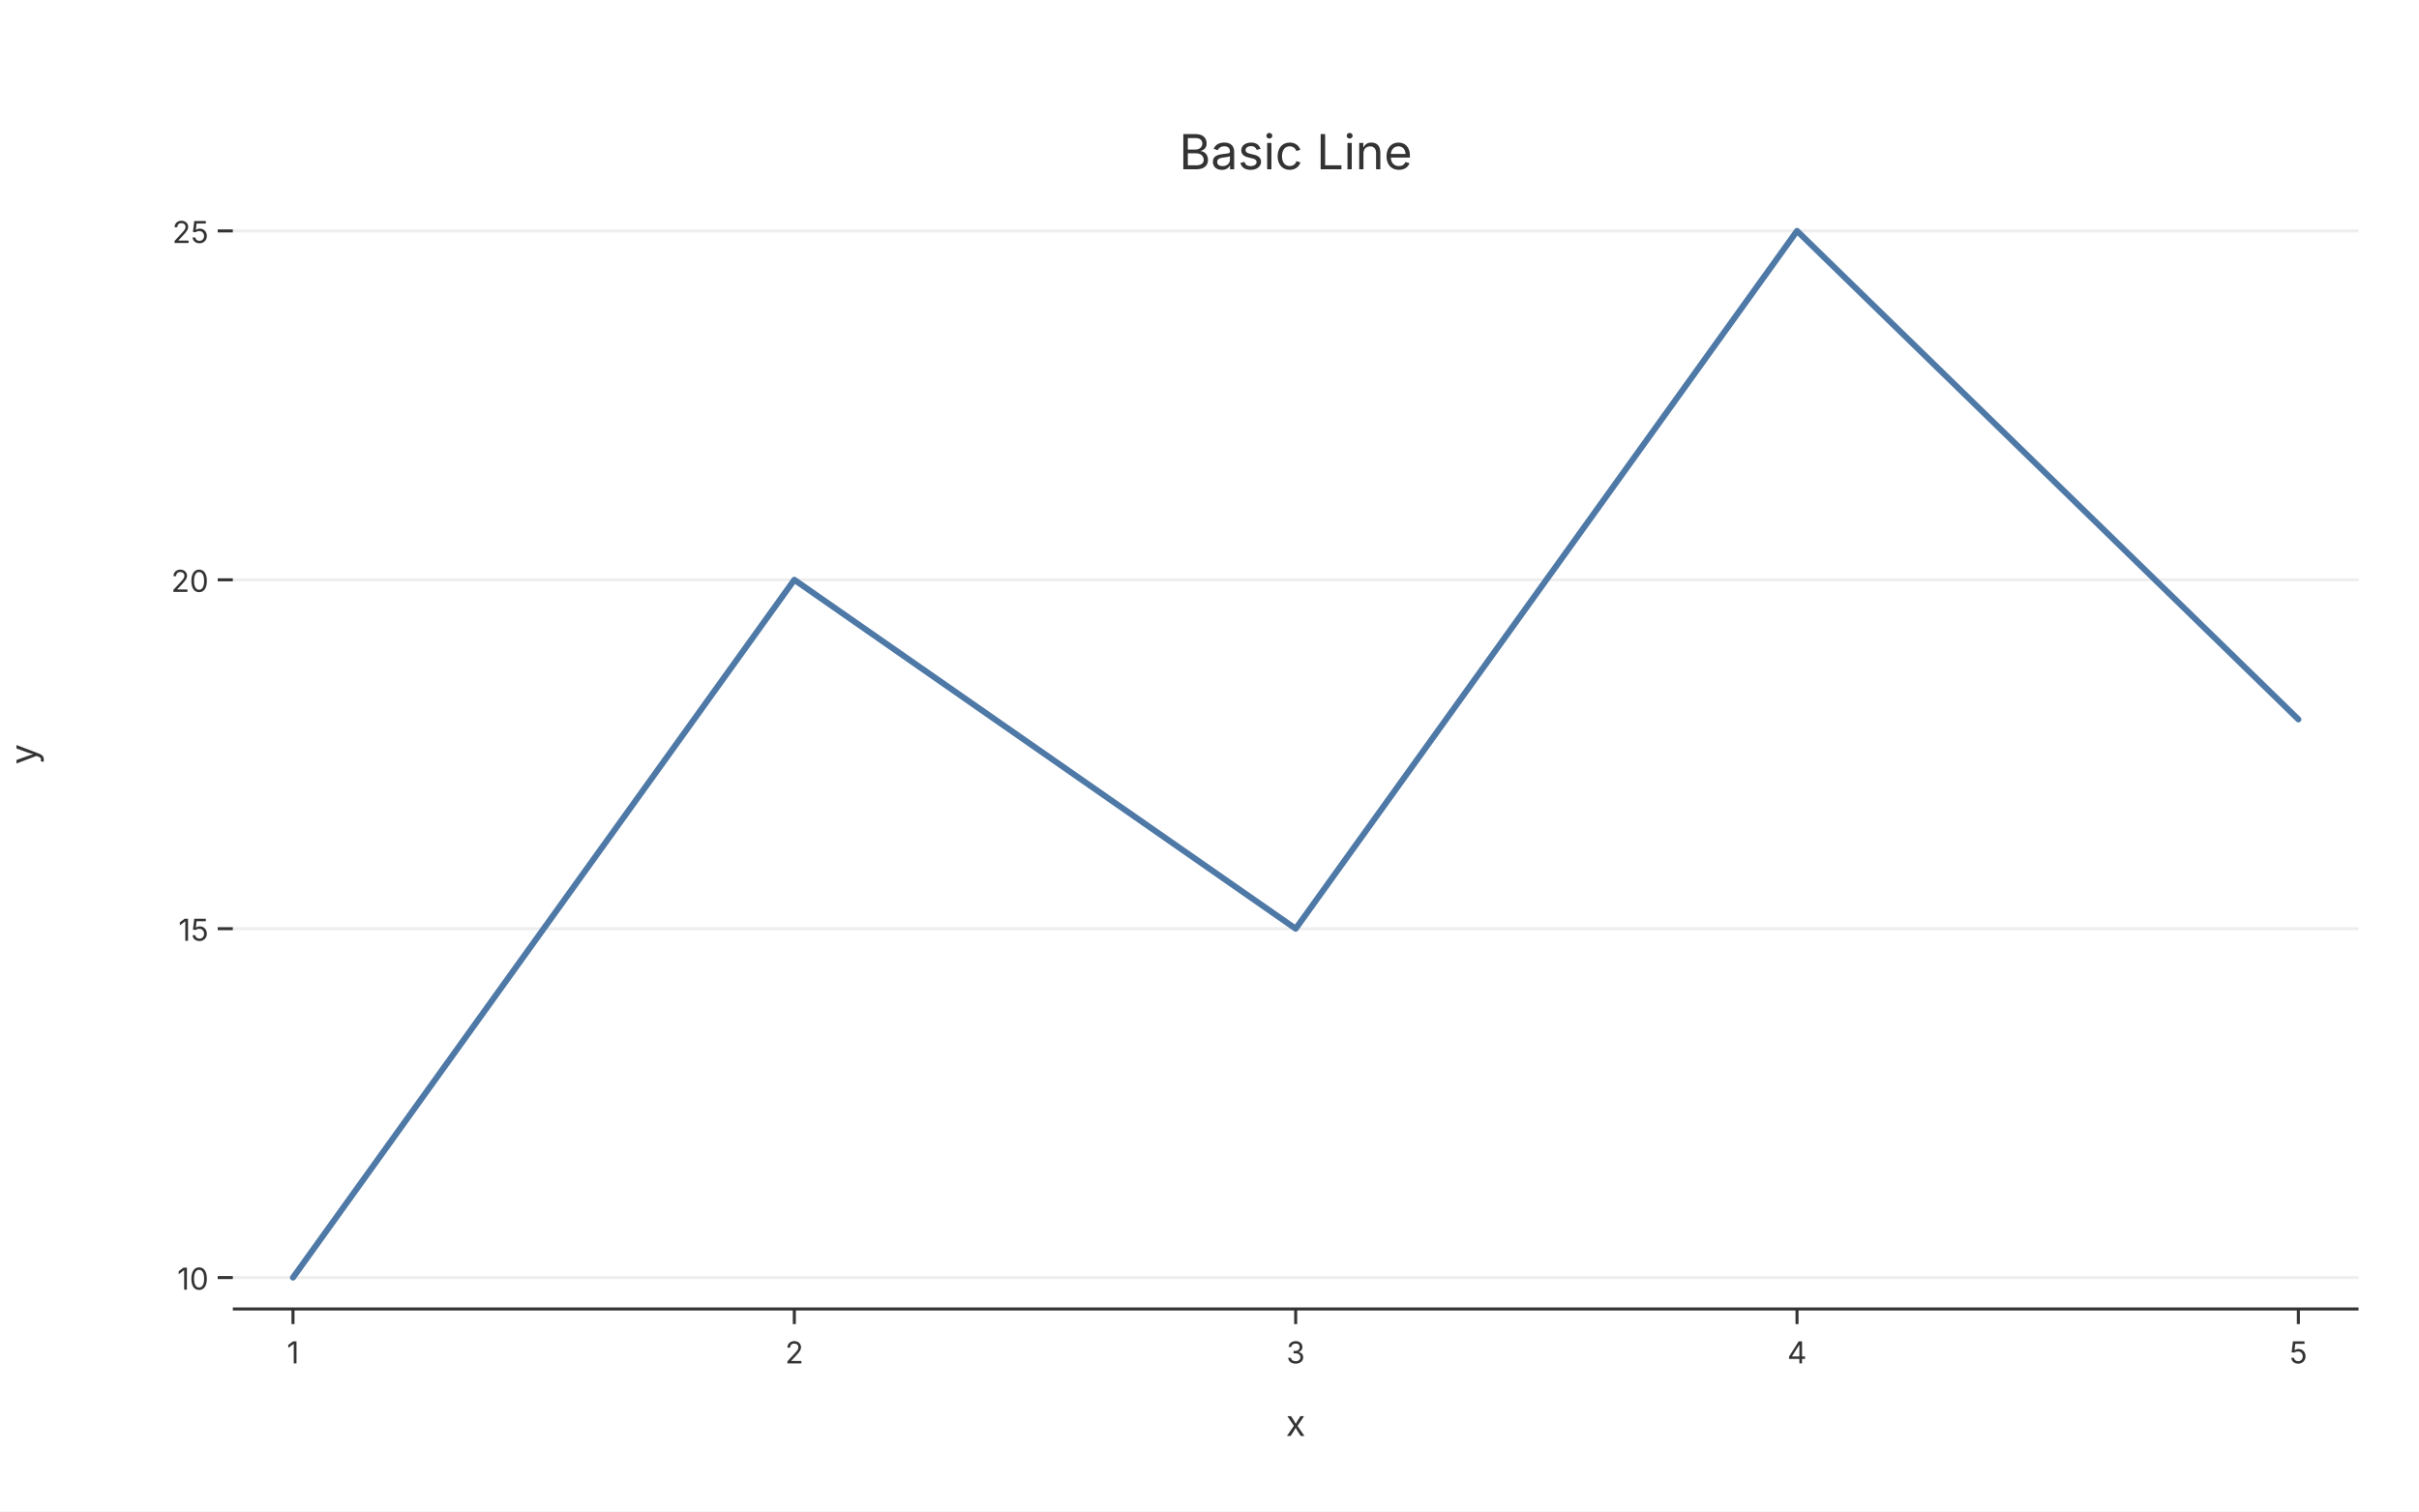
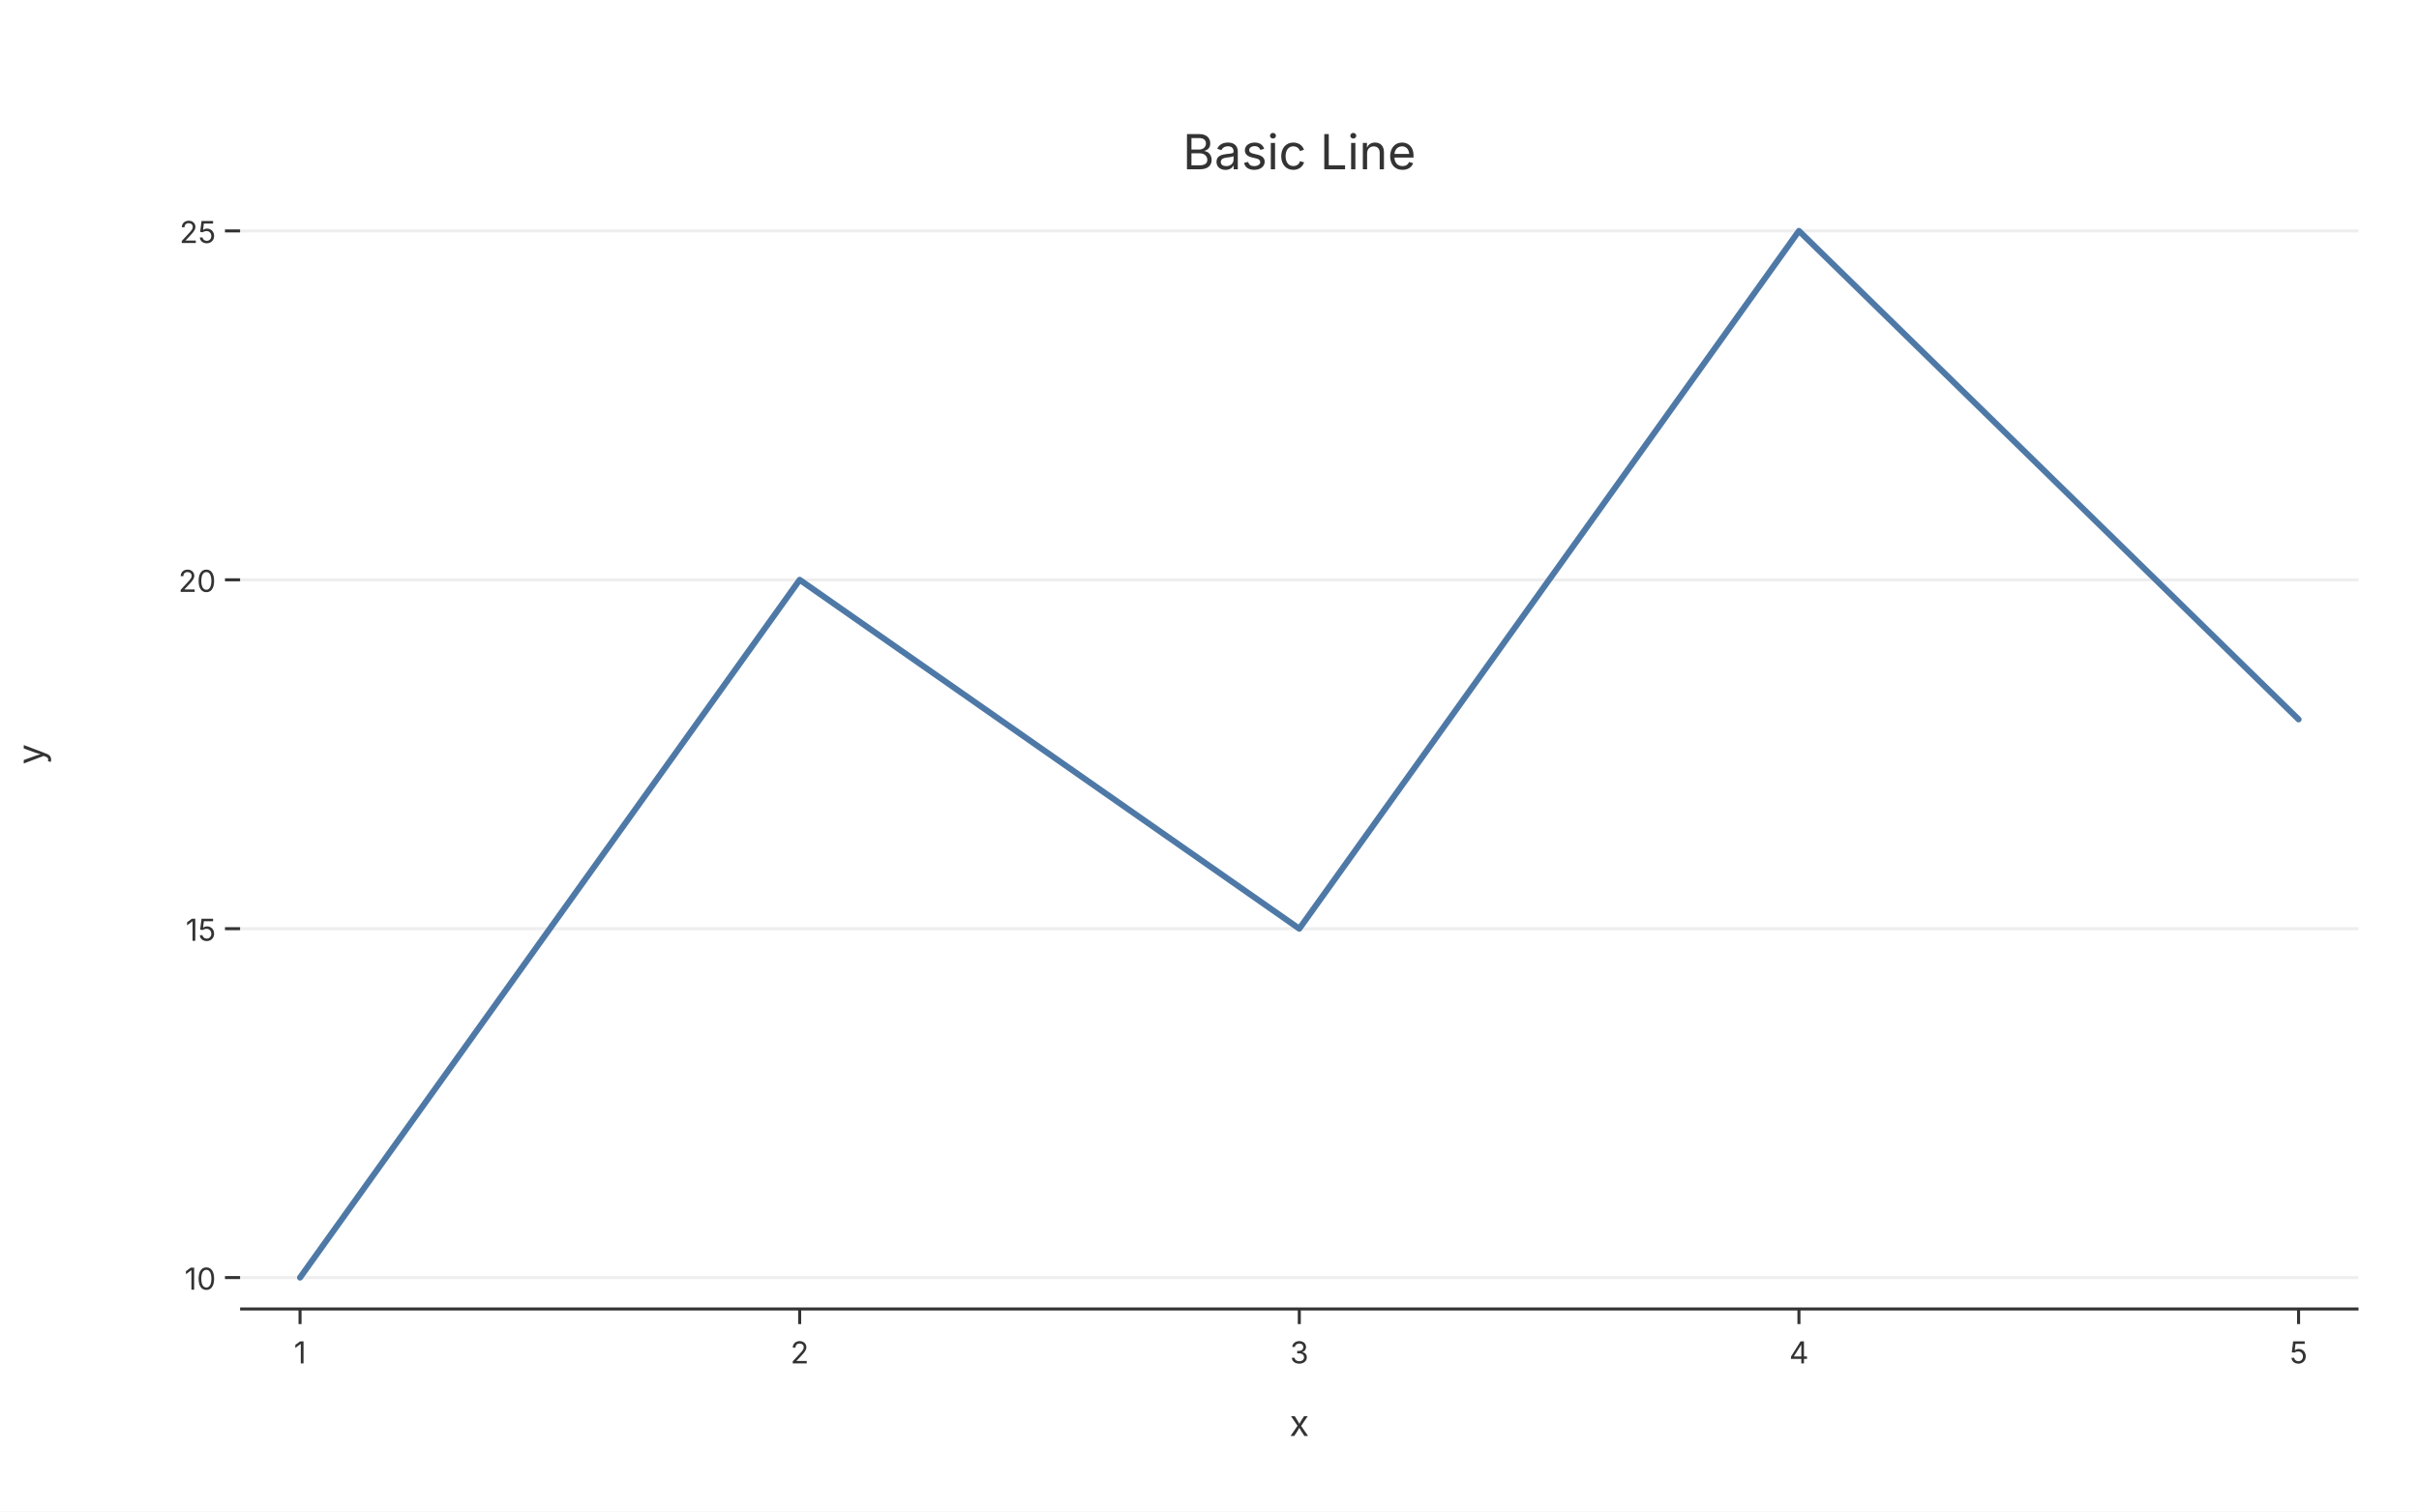
<svg xmlns="http://www.w3.org/2000/svg" width="800" height="500" viewBox="0 0 800.0 500.0">
  <defs>
    <clipPath id="plot-clip">
-       <rect x="77" y="66" width="703" height="367" />
+       <rect x="79.4" y="66" width="700.6" height="367" />
    </clipPath>
  </defs>
  <rect x="0" y="0" width="800" height="500" fill="#FFFFFF" />
-   <line x1="77" y1="422.613" x2="780" y2="422.613" stroke="#EEEEEE" stroke-width="1" />
-   <line x1="77" y1="307.204" x2="780" y2="307.204" stroke="#EEEEEE" stroke-width="1" />
-   <line x1="77" y1="191.796" x2="780" y2="191.796" stroke="#EEEEEE" stroke-width="1" />
-   <line x1="77" y1="76.387" x2="780" y2="76.387" stroke="#EEEEEE" stroke-width="1" />
-   <line x1="77" y1="433" x2="780" y2="433" stroke="#333333" stroke-width="1" />
+   <line x1="79.4" y1="422.613" x2="780" y2="422.613" stroke="#EEEEEE" stroke-width="1" />
+   <line x1="79.4" y1="307.204" x2="780" y2="307.204" stroke="#EEEEEE" stroke-width="1" />
+   <line x1="79.4" y1="191.796" x2="780" y2="191.796" stroke="#EEEEEE" stroke-width="1" />
+   <line x1="79.4" y1="76.387" x2="780" y2="76.387" stroke="#EEEEEE" stroke-width="1" />
+   <line x1="79.4" y1="433" x2="780" y2="433" stroke="#333333" stroke-width="1" />
  <g clip-path="url(#plot-clip)">
-     <polyline points="96.896,422.613 262.698,191.796 428.5,307.204 594.302,76.387 760.104,237.959" fill="none" stroke="#4E79A7" stroke-width="2" stroke-linejoin="round" stroke-linecap="round" />
+     <polyline points="99.228,422.613 264.464,191.796 429.7,307.204 594.936,76.387 760.172,237.959" fill="none" stroke="#4E79A7" stroke-width="2" stroke-linejoin="round" stroke-linecap="round" />
  </g>
-   <line x1="96.896" y1="433" x2="96.896" y2="438" stroke="#333333" stroke-width="1" />
-   <text x="96.896" y="451" font-family="Inter, Helvetica Neue, Arial, sans-serif" font-size="10" fill="#333333" text-anchor="middle">1</text>
-   <line x1="262.698" y1="433" x2="262.698" y2="438" stroke="#333333" stroke-width="1" />
-   <text x="262.698" y="451" font-family="Inter, Helvetica Neue, Arial, sans-serif" font-size="10" fill="#333333" text-anchor="middle">2</text>
-   <line x1="428.5" y1="433" x2="428.5" y2="438" stroke="#333333" stroke-width="1" />
-   <text x="428.5" y="451" font-family="Inter, Helvetica Neue, Arial, sans-serif" font-size="10" fill="#333333" text-anchor="middle">3</text>
-   <line x1="594.302" y1="433" x2="594.302" y2="438" stroke="#333333" stroke-width="1" />
-   <text x="594.302" y="451" font-family="Inter, Helvetica Neue, Arial, sans-serif" font-size="10" fill="#333333" text-anchor="middle">4</text>
-   <line x1="760.104" y1="433" x2="760.104" y2="438" stroke="#333333" stroke-width="1" />
-   <text x="760.104" y="451" font-family="Inter, Helvetica Neue, Arial, sans-serif" font-size="10" fill="#333333" text-anchor="middle">5</text>
-   <line x1="72" y1="422.613" x2="77" y2="422.613" stroke="#333333" stroke-width="1" />
-   <text x="69" y="426.613" font-family="Inter, Helvetica Neue, Arial, sans-serif" font-size="10" fill="#333333" text-anchor="end">10</text>
-   <line x1="72" y1="307.204" x2="77" y2="307.204" stroke="#333333" stroke-width="1" />
-   <text x="69" y="311.204" font-family="Inter, Helvetica Neue, Arial, sans-serif" font-size="10" fill="#333333" text-anchor="end">15</text>
-   <line x1="72" y1="191.796" x2="77" y2="191.796" stroke="#333333" stroke-width="1" />
-   <text x="69" y="195.796" font-family="Inter, Helvetica Neue, Arial, sans-serif" font-size="10" fill="#333333" text-anchor="end">20</text>
-   <line x1="72" y1="76.387" x2="77" y2="76.387" stroke="#333333" stroke-width="1" />
-   <text x="69" y="80.387" font-family="Inter, Helvetica Neue, Arial, sans-serif" font-size="10" fill="#333333" text-anchor="end">25</text>
-   <text x="428.5" y="56" font-family="Inter, Helvetica Neue, Arial, sans-serif" font-size="16" fill="#333333" text-anchor="middle">Basic Line</text>
-   <text x="428.5" y="475" font-family="Inter, Helvetica Neue, Arial, sans-serif" font-size="12" fill="#333333" text-anchor="middle">x</text>
-   <text x="12" y="249.5" font-family="Inter, Helvetica Neue, Arial, sans-serif" font-size="12" fill="#333333" text-anchor="middle" transform="rotate(-90,12,249.5)">y</text>
+   <line x1="99.228" y1="433" x2="99.228" y2="438" stroke="#333333" stroke-width="1" />
+   <text x="99.228" y="451" font-family="Inter, Helvetica Neue, Arial, sans-serif" font-size="10" fill="#333333" text-anchor="middle">1</text>
+   <line x1="264.464" y1="433" x2="264.464" y2="438" stroke="#333333" stroke-width="1" />
+   <text x="264.464" y="451" font-family="Inter, Helvetica Neue, Arial, sans-serif" font-size="10" fill="#333333" text-anchor="middle">2</text>
+   <line x1="429.7" y1="433" x2="429.7" y2="438" stroke="#333333" stroke-width="1" />
+   <text x="429.7" y="451" font-family="Inter, Helvetica Neue, Arial, sans-serif" font-size="10" fill="#333333" text-anchor="middle">3</text>
+   <line x1="594.936" y1="433" x2="594.936" y2="438" stroke="#333333" stroke-width="1" />
+   <text x="594.936" y="451" font-family="Inter, Helvetica Neue, Arial, sans-serif" font-size="10" fill="#333333" text-anchor="middle">4</text>
+   <line x1="760.172" y1="433" x2="760.172" y2="438" stroke="#333333" stroke-width="1" />
+   <text x="760.172" y="451" font-family="Inter, Helvetica Neue, Arial, sans-serif" font-size="10" fill="#333333" text-anchor="middle">5</text>
+   <line x1="74.4" y1="422.613" x2="79.4" y2="422.613" stroke="#333333" stroke-width="1" />
+   <text x="71.4" y="426.613" font-family="Inter, Helvetica Neue, Arial, sans-serif" font-size="10" fill="#333333" text-anchor="end">10</text>
+   <line x1="74.4" y1="307.204" x2="79.4" y2="307.204" stroke="#333333" stroke-width="1" />
+   <text x="71.4" y="311.204" font-family="Inter, Helvetica Neue, Arial, sans-serif" font-size="10" fill="#333333" text-anchor="end">15</text>
+   <line x1="74.4" y1="191.796" x2="79.4" y2="191.796" stroke="#333333" stroke-width="1" />
+   <text x="71.4" y="195.796" font-family="Inter, Helvetica Neue, Arial, sans-serif" font-size="10" fill="#333333" text-anchor="end">20</text>
+   <line x1="74.4" y1="76.387" x2="79.4" y2="76.387" stroke="#333333" stroke-width="1" />
+   <text x="71.4" y="80.387" font-family="Inter, Helvetica Neue, Arial, sans-serif" font-size="10" fill="#333333" text-anchor="end">25</text>
+   <text x="429.7" y="56" font-family="Inter, Helvetica Neue, Arial, sans-serif" font-size="16" fill="#333333" text-anchor="middle">Basic Line</text>
+   <text x="429.7" y="475" font-family="Inter, Helvetica Neue, Arial, sans-serif" font-size="12" fill="#333333" text-anchor="middle">x</text>
+   <text x="14.4" y="249.5" font-family="Inter, Helvetica Neue, Arial, sans-serif" font-size="12" fill="#333333" text-anchor="middle" transform="rotate(-90,14.4,249.5)">y</text>
</svg>
